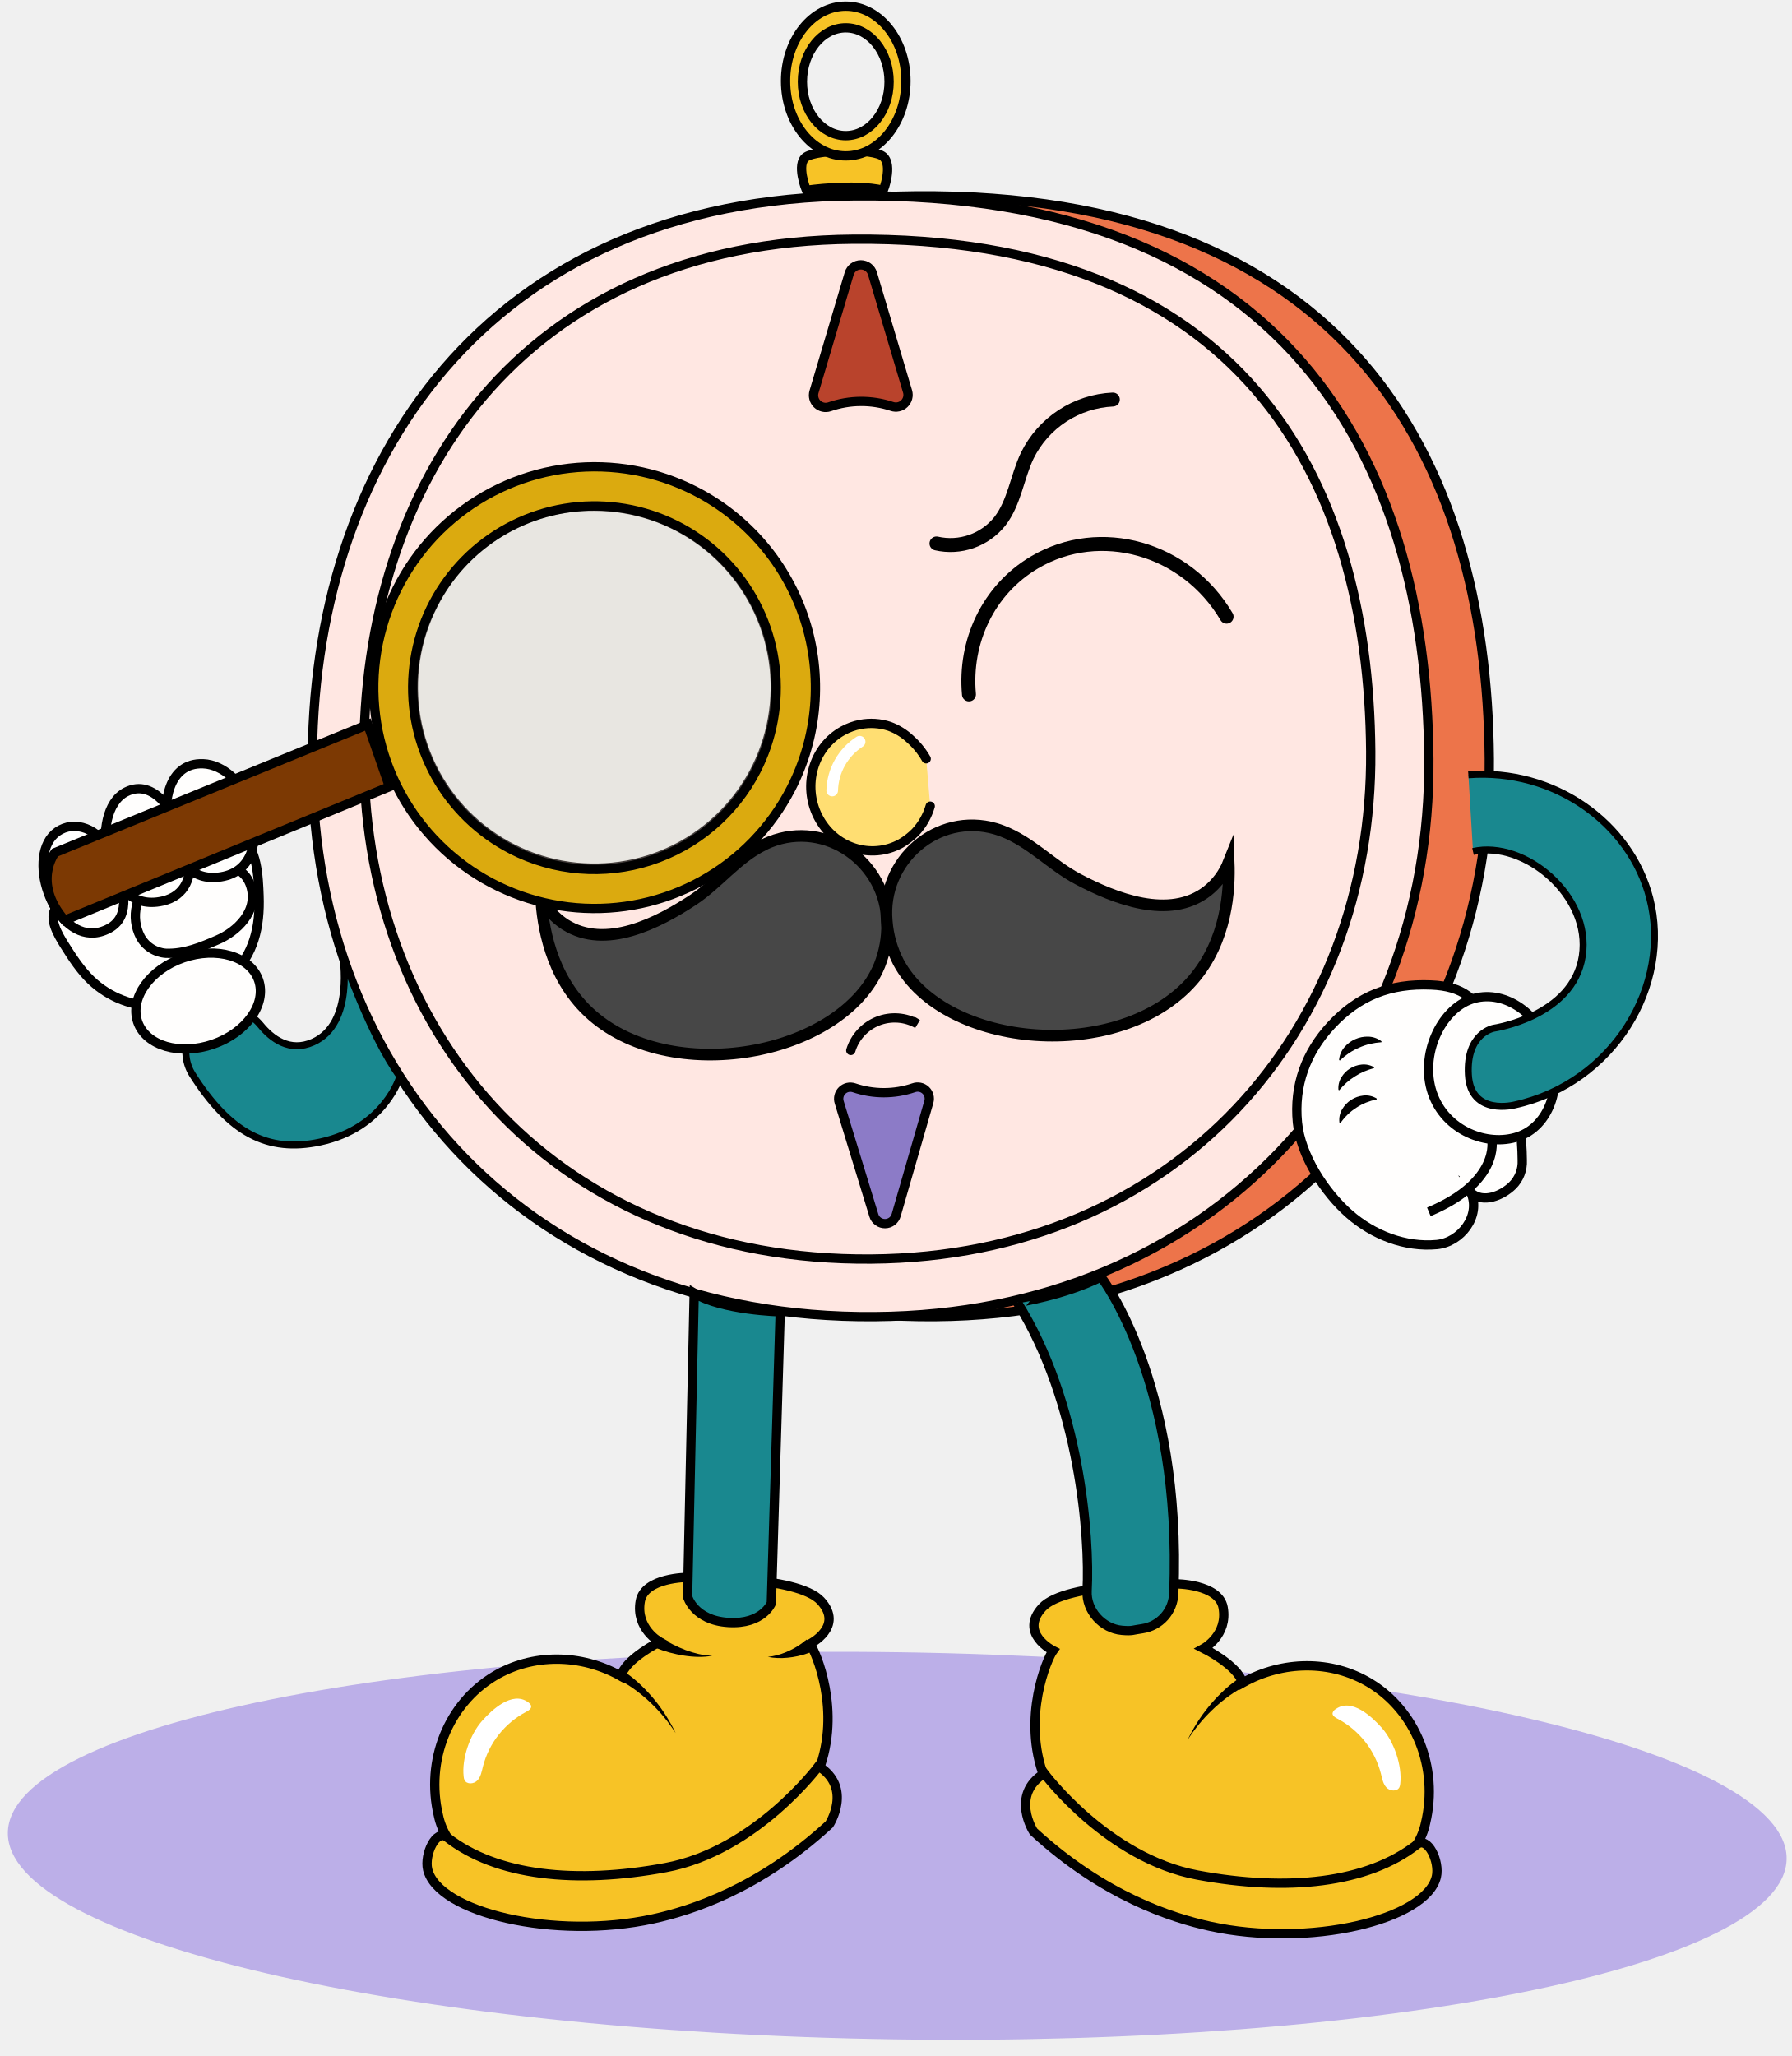
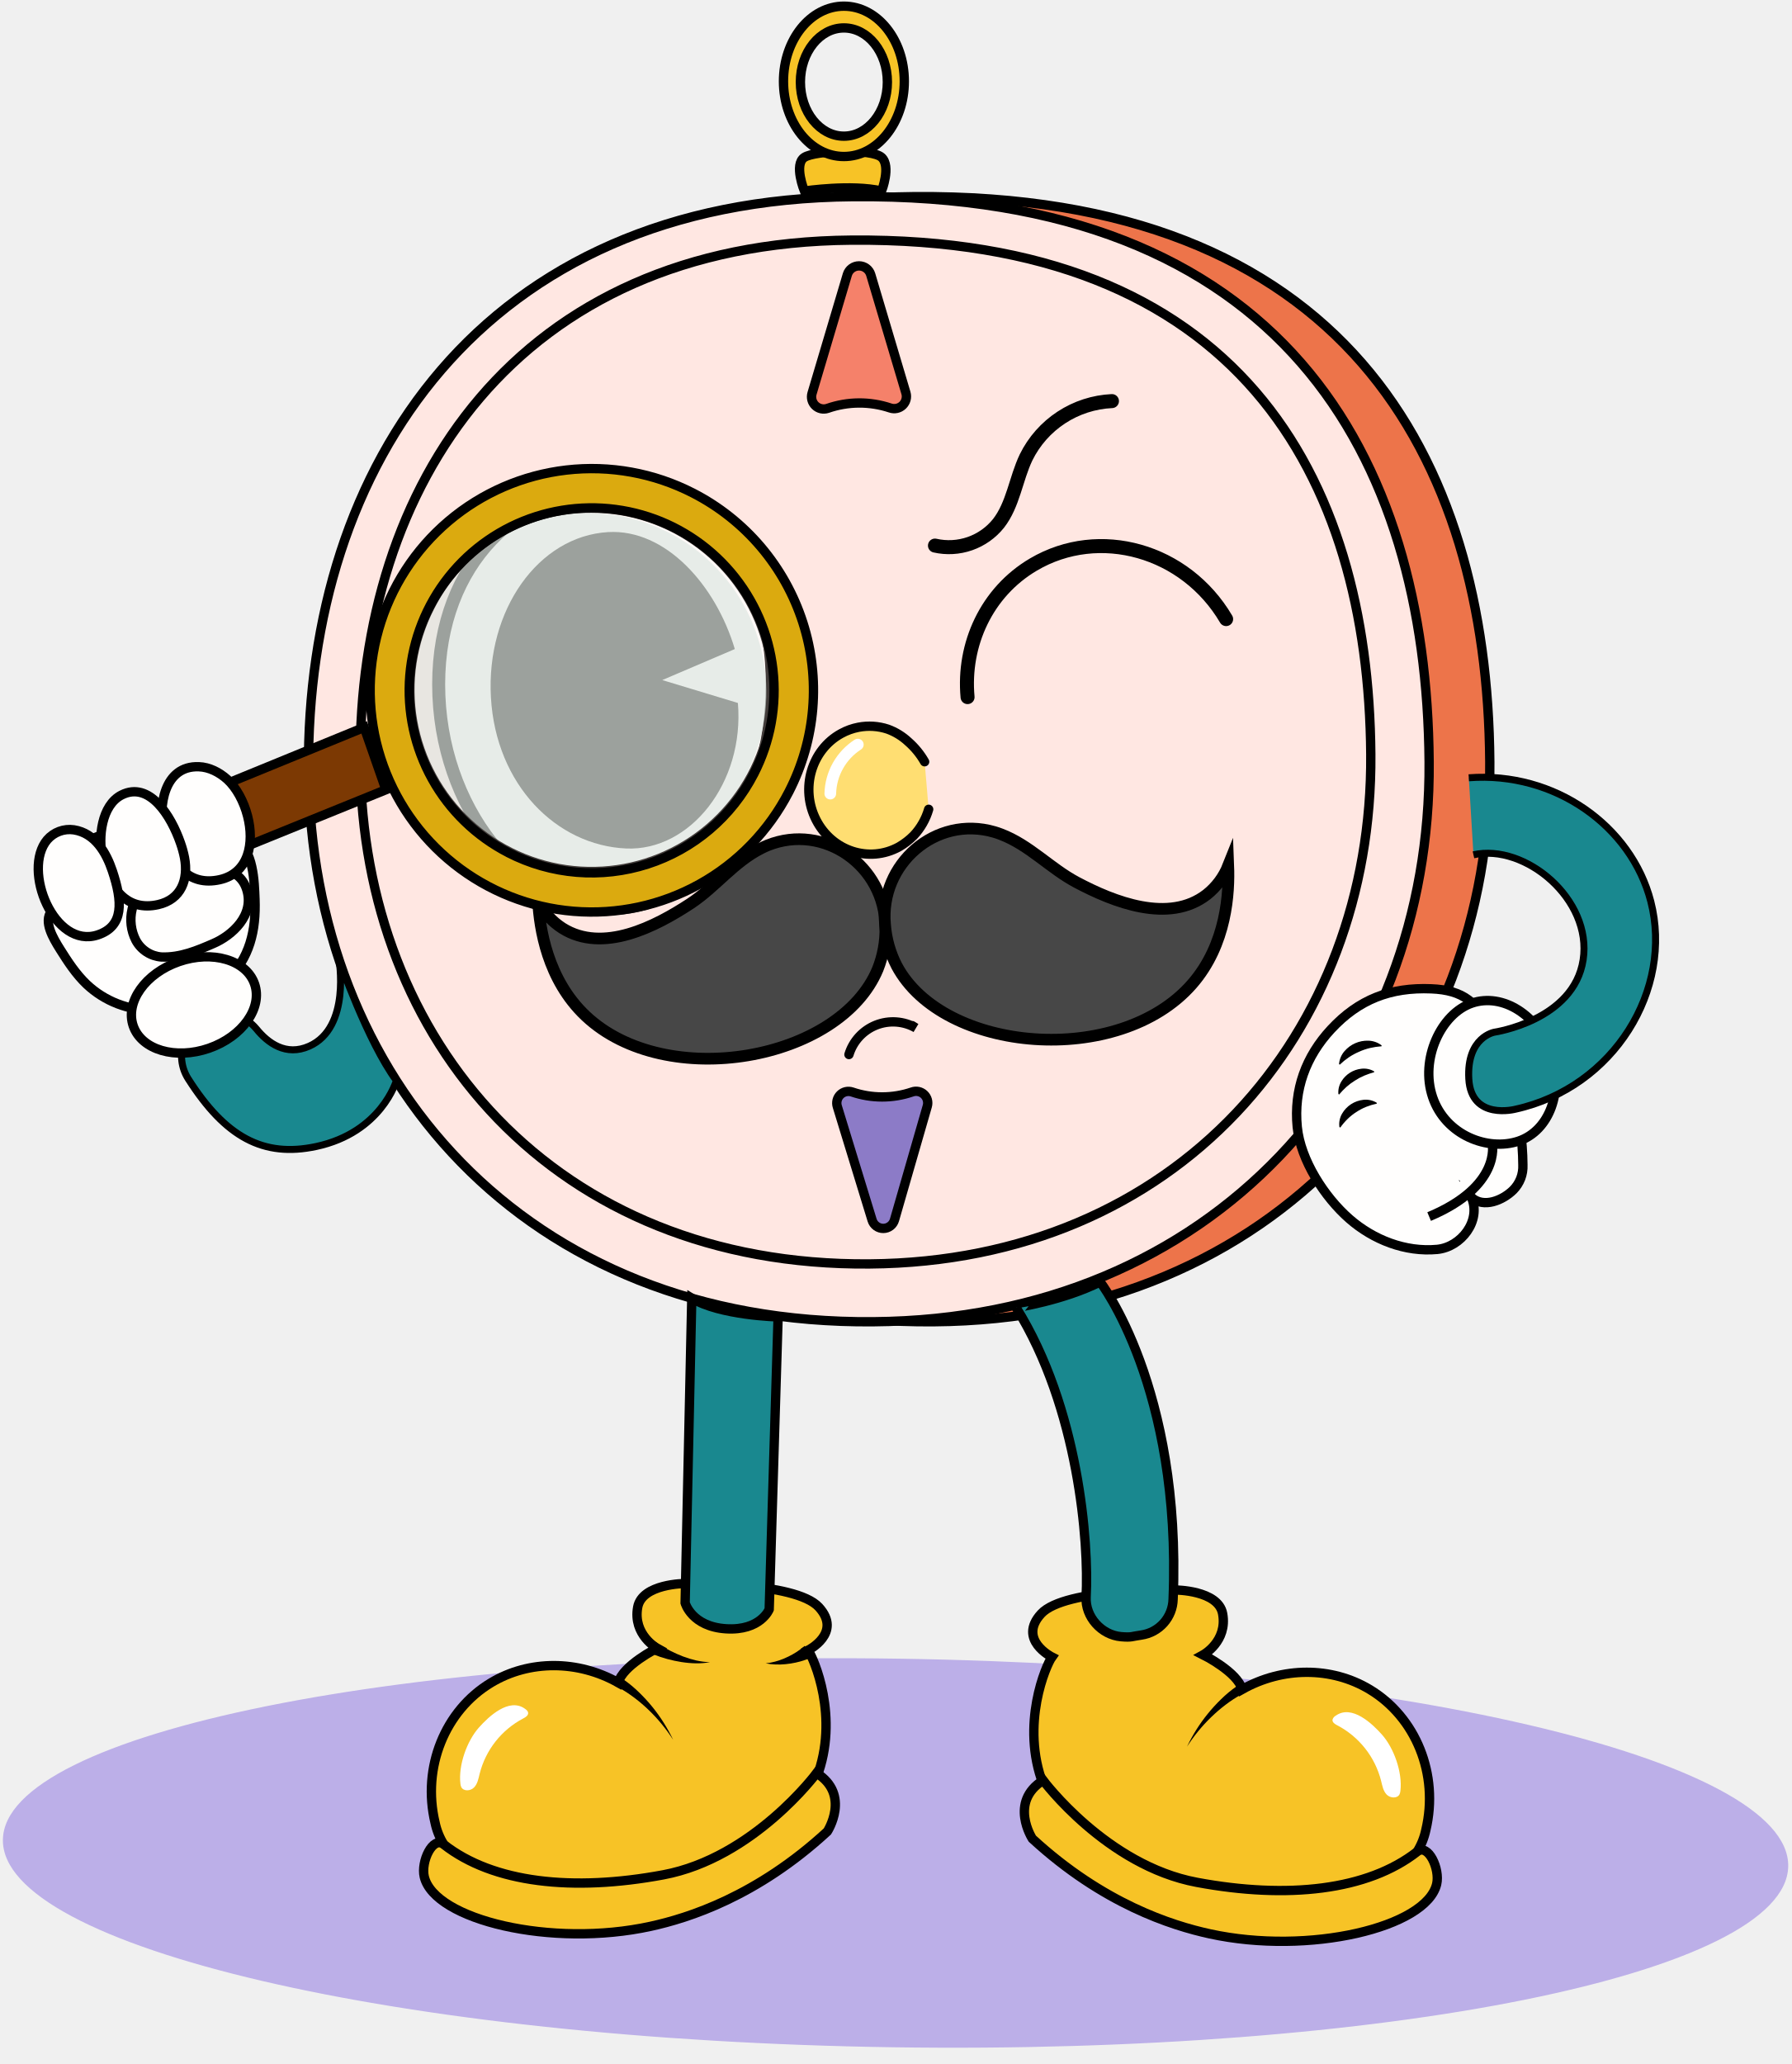
- <svg xmlns="http://www.w3.org/2000/svg" width="291" height="334" viewBox="0 0 291 334" fill="none">
-   <ellipse cx="145.757" cy="299.851" rx="144.499" ry="31.444" transform="rotate(0.851505 145.757 299.851)" fill="#9882E3" fill-opacity="0.59" />
-   <path d="M9.099 147.481C7.86 149.18 9.337 151.711 10.534 153.618C11.796 155.631 13.11 157.644 14.832 159.283C17.752 162.035 21.633 163.537 25.645 163.468C30.034 163.347 34.231 161.637 37.455 158.656C41.254 155.091 42.266 150.544 42.077 145.494C41.975 142.699 41.828 137.454 38.947 136.003C37.813 135.429 36.458 136.034 35.332 136.634C32.073 138.371 28.961 139.992 25.513 141.257L16.898 144.395C14.745 145.177 12.407 145.483 10.338 146.51C9.851 146.727 9.426 147.06 9.099 147.481Z" fill="#FFFEFD" stroke="black" stroke-width="1.511" stroke-miterlimit="10" />
-   <path d="M30.347 141.098C34.539 140.037 39.411 139.878 40.714 143.878C42.092 148.096 38.331 151.401 35.351 152.678C32.741 153.811 29.999 154.974 26.948 154.864C26.083 154.8 25.249 154.519 24.523 154.046C23.797 153.573 23.202 152.925 22.793 152.16C21.995 150.606 21.782 148.817 22.193 147.118C23.076 143.062 26.747 142.008 30.347 141.098Z" fill="#FFFEFD" stroke="black" stroke-width="1.511" stroke-miterlimit="10" />
-   <path d="M40.873 132.034C42.006 136.389 41.111 141.28 36.386 142.348C31.299 143.481 28.455 139.807 27.322 134.719C26.378 130.542 27.322 123.869 32.987 124.073C34.698 124.133 36.31 124.979 37.587 126.12C39.06 127.468 40.261 129.67 40.873 132.034Z" fill="#FFFEFD" stroke="black" stroke-width="1.511" stroke-miterlimit="10" />
-   <path d="M30.007 136.385C30.285 137.167 30.506 137.969 30.668 138.783C31.336 142.307 30.158 145.536 26.4 146.386C21.366 147.519 18.541 143.825 17.392 138.738C16.679 135.58 17.211 130.304 20.486 128.646C25.029 126.346 28.515 132.091 30.007 136.385Z" fill="#FFFEFD" stroke="black" stroke-width="1.511" stroke-miterlimit="10" />
-   <path d="M18.994 140.943C20.652 145.887 20.882 149.864 16.648 151.284C9.59 153.648 4.336 140.781 8.445 135.898C8.972 135.286 9.645 134.818 10.401 134.536C11.157 134.254 11.972 134.168 12.77 134.285C16.199 134.825 18.008 137.99 18.994 140.943Z" fill="#FFFEFD" stroke="black" stroke-width="1.511" stroke-miterlimit="10" />
-   <path d="M60.561 124.756C60.961 174.394 95.549 214.356 151.958 213.887C207.091 213.457 242.317 172.932 241.939 123.295C241.561 73.657 218.145 31.252 148.721 31.822C88.86 32.294 60.16 75.119 60.561 124.756Z" fill="#ED744A" stroke="black" stroke-width="1.511" stroke-miterlimit="10" />
-   <path d="M50.741 124.756C51.142 174.394 85.729 214.356 142.138 213.887C197.271 213.457 232.497 172.932 232.119 123.295C231.742 73.657 208.326 31.252 138.902 31.822C79.04 32.294 50.341 75.119 50.741 124.756Z" fill="#FFE7E2" stroke="black" stroke-width="1.511" stroke-miterlimit="10" />
-   <path d="M59.114 123.419C59.492 168.582 90.673 204.944 141.546 204.532C191.251 204.132 223.025 167.263 222.678 122.086C222.33 76.909 201.222 38.356 138.607 38.858C84.626 39.296 58.767 78.276 59.114 123.419Z" stroke="black" stroke-width="1.511" stroke-miterlimit="10" />
-   <path d="M125.067 136.785C134.218 133.122 144.061 140.143 144.11 150.004C144.161 152.336 143.742 154.654 142.878 156.821C136.749 171.641 108.654 176.698 95.605 164.404C89.347 158.509 88.153 150.144 87.9 145.872C88.804 147.632 90.154 149.124 91.817 150.196C98.392 154.351 106.924 149.924 112.589 146.197C116.63 143.527 119.625 139.452 124.048 137.253C124.369 137.084 124.712 136.929 125.067 136.785Z" fill="#474747" stroke="black" stroke-width="1.888" stroke-miterlimit="10" />
-   <path d="M112.974 79.787C106.663 76.547 99.532 75.252 92.485 76.064C85.437 76.876 78.788 79.76 73.379 84.35C67.97 88.94 64.042 95.03 62.094 101.852C60.145 108.673 60.262 115.919 62.431 122.674C64.599 129.429 68.721 135.389 74.276 139.802C79.831 144.214 86.57 146.881 93.64 147.465C100.71 148.049 107.795 146.523 113.998 143.082C120.202 139.64 125.246 134.437 128.493 128.129C130.651 123.936 131.962 119.359 132.35 114.66C132.738 109.961 132.196 105.231 130.754 100.741C129.313 96.251 127.001 92.09 123.95 88.494C120.899 84.898 117.17 81.94 112.974 79.787ZM83.07 137.975C77.877 135.305 73.591 131.155 70.756 126.05C67.921 120.945 66.663 115.114 67.142 109.294C67.621 103.474 69.815 97.927 73.446 93.353C77.078 88.78 81.984 85.387 87.544 83.602C93.104 81.817 99.068 81.72 104.683 83.325C110.298 84.93 115.311 88.163 119.088 92.617C122.865 97.07 125.237 102.544 125.903 108.345C126.569 114.147 125.5 120.015 122.832 125.209C121.06 128.659 118.626 131.726 115.669 134.235C112.712 136.744 109.289 138.646 105.597 139.832C101.904 141.019 98.015 141.466 94.149 141.148C90.284 140.831 86.519 139.755 83.07 137.982V137.975Z" fill="#DBAA0F" stroke="black" stroke-width="1.511" stroke-linejoin="round" />
+ <svg xmlns="http://www.w3.org/2000/svg" width="290" height="334" viewBox="0 0 290 334" fill="none">
+   <ellipse cx="144.951" cy="299.851" rx="144.499" ry="31.444" transform="rotate(0.851505 144.951 299.851)" fill="#9882E3" fill-opacity="0.59" />
+   <path d="M8.293 147.481C7.054 149.18 8.531 151.711 9.728 153.618C10.989 155.631 12.304 157.644 14.026 159.283C16.946 162.035 20.826 163.537 24.839 163.468C29.228 163.347 33.425 161.637 36.648 158.656C40.448 155.091 41.46 150.544 41.271 145.494C41.169 142.699 41.022 137.454 38.14 136.003C37.007 135.429 35.651 136.034 34.526 136.634C31.267 138.371 28.155 139.992 24.706 141.257L16.092 144.395C13.939 145.177 11.601 145.483 9.532 146.51C9.045 146.727 8.619 147.06 8.293 147.481Z" fill="#FFFEFD" stroke="black" stroke-width="1.511" stroke-miterlimit="10" />
+   <path d="M29.541 141.098C33.733 140.037 38.605 139.878 39.908 143.878C41.286 148.096 37.525 151.401 34.545 152.678C31.935 153.811 29.193 154.974 26.142 154.864C25.277 154.8 24.443 154.519 23.717 154.046C22.991 153.573 22.395 152.925 21.987 152.16C21.189 150.606 20.976 148.817 21.387 147.118C22.27 143.062 25.941 142.008 29.541 141.098Z" fill="#FFFEFD" stroke="black" stroke-width="1.511" stroke-miterlimit="10" />
+   <path d="M59.755 124.756C60.155 174.394 94.742 214.356 151.152 213.887C206.285 213.457 241.51 172.932 241.133 123.295C240.755 73.657 217.339 31.252 147.915 31.822C88.054 32.294 59.354 75.119 59.755 124.756Z" fill="#ED744A" stroke="black" stroke-width="1.511" stroke-miterlimit="10" />
+   <path d="M49.935 124.756C50.336 174.394 84.923 214.356 141.332 213.887C196.465 213.457 231.691 172.932 231.313 123.295C230.935 73.657 207.52 31.252 138.096 31.822C78.234 32.294 49.535 75.119 49.935 124.756Z" fill="#FFE7E2" stroke="black" stroke-width="1.511" stroke-miterlimit="10" />
+   <path d="M58.308 123.419C58.686 168.582 89.867 204.944 140.739 204.532C190.445 204.132 222.219 167.263 221.871 122.086C221.524 76.909 200.416 38.356 137.801 38.858C83.82 39.296 57.961 78.276 58.308 123.419Z" stroke="black" stroke-width="1.511" stroke-miterlimit="10" />
+   <path d="M124.261 136.785C133.412 133.122 143.254 140.143 143.304 150.004C143.355 152.336 142.936 154.654 142.072 156.821C135.943 171.641 107.848 176.698 94.799 164.404C88.541 158.509 87.347 150.144 87.094 145.872C87.998 147.632 89.348 149.124 91.011 150.196C97.586 154.351 106.118 149.924 111.783 146.197C115.824 143.527 118.819 139.452 123.242 137.253C123.563 137.084 123.906 136.929 124.261 136.785Z" fill="#474747" stroke="black" stroke-width="1.888" stroke-miterlimit="10" />
  <g opacity="0.74">
-     <path d="M96.534 140.649C92.141 140.652 87.803 139.658 83.85 137.741C79.897 135.824 76.431 133.034 73.712 129.582C70.994 126.13 69.095 122.106 68.159 117.814C67.222 113.521 67.273 109.072 68.306 104.802C69.34 100.531 71.329 96.552 74.125 93.162C76.921 89.773 80.45 87.063 84.445 85.236C88.441 83.409 92.799 82.513 97.192 82.616C101.584 82.719 105.896 83.817 109.802 85.829C115.585 88.808 120.2 93.645 122.905 99.561C125.61 105.478 126.249 112.132 124.719 118.455C123.188 124.778 119.578 130.404 114.466 134.428C109.355 138.453 103.04 140.644 96.534 140.649Z" fill="#C9E2DE" fill-opacity="0.6" />
-     <path d="M96.564 82.986C102.81 82.989 108.883 85.034 113.859 88.808C118.835 92.583 122.441 97.88 124.128 103.893C125.815 109.906 125.491 116.306 123.205 122.118C120.919 127.93 116.796 132.836 111.464 136.088C106.132 139.34 99.884 140.761 93.67 140.134C87.456 139.507 81.618 136.866 77.043 132.614C72.469 128.362 69.409 122.732 68.331 116.58C67.252 110.428 68.213 104.093 71.068 98.538C73.445 93.826 77.092 89.873 81.598 87.125C86.103 84.377 91.287 82.943 96.564 82.986ZM96.564 82.23C89.368 82.221 82.419 84.852 77.032 89.623C71.645 94.395 68.195 100.977 67.336 108.121C66.477 115.266 68.268 122.478 72.369 128.391C76.471 134.303 82.599 138.507 89.592 140.204C96.585 141.902 103.958 140.976 110.314 137.602C116.67 134.227 121.568 128.639 124.08 121.896C126.592 115.152 126.544 107.722 123.944 101.011C121.345 94.301 116.375 88.777 109.976 85.486C105.827 83.351 101.23 82.235 96.564 82.23Z" fill="black" />
+     <path d="M98.9 147C113.315 147 125 130.772 125 110.753C125 90.735 113.315 79 98.9 79C84.486 79 71 90.735 71 110.753C71 130.772 84.486 147 98.9 147Z" fill="white" stroke="black" stroke-width="2.102" stroke-miterlimit="10" />
+     <path d="M107.191 110.049L119.433 113.756C120.524 126.724 111.665 137.749 101.358 137.305C90.061 136.81 80.266 127.006 79.459 112.864C78.653 98.721 87.15 86.748 98.439 86.104C107.696 85.576 115.818 94.608 118.935 105.032L107.191 110.049Z" fill="black" />
+     <path d="M95.042 141.041C90.648 141.044 86.311 140.05 82.358 138.133C78.405 136.216 74.939 133.426 72.22 129.974C69.502 126.523 67.603 122.499 66.667 118.206C65.73 113.913 65.781 109.464 66.814 105.194C67.848 100.924 69.838 96.944 72.633 93.554C75.429 90.165 78.958 87.455 82.953 85.628C86.949 83.801 91.307 82.905 95.7 83.008C100.092 83.111 104.404 84.21 108.31 86.222C114.093 89.201 118.708 94.037 121.413 99.953C124.118 105.87 124.757 112.524 123.227 118.847C121.696 125.17 118.086 130.796 112.974 134.821C107.863 138.845 101.548 141.036 95.042 141.041Z" fill="#C9E2DE" fill-opacity="0.6" />
+     <path d="M95.758 82.986C102.004 82.989 108.077 85.034 113.052 88.808C118.028 92.583 121.635 97.88 123.322 103.893C125.009 109.906 124.685 116.306 122.399 122.118C120.113 127.93 115.99 132.836 110.658 136.088C105.326 139.34 99.078 140.761 92.864 140.134C86.65 139.507 80.811 136.866 76.237 132.614C71.662 128.362 68.603 122.732 67.524 116.58C66.446 110.428 67.407 104.093 70.261 98.538C72.639 93.826 76.286 89.873 80.791 87.125C85.297 84.377 90.481 82.943 95.758 82.986ZM95.758 82.23C88.562 82.221 81.612 84.852 76.226 89.623C70.839 94.395 67.389 100.977 66.53 108.121C65.671 115.266 67.462 122.478 71.563 128.391C75.665 134.303 81.793 138.507 88.786 140.204C95.779 141.902 103.152 140.976 109.508 137.602C115.864 134.227 120.762 128.639 123.274 121.896C125.786 115.152 125.738 107.722 123.138 101.011C120.539 94.301 115.569 88.777 109.169 85.486C105.021 83.351 100.424 82.235 95.758 82.23Z" fill="black" />
  </g>
-   <path d="M134.751 66.085C138.031 64.942 141.597 64.92 144.892 66.02C145.235 66.139 145.604 66.16 145.958 66.083C146.313 66.006 146.64 65.833 146.902 65.583C147.165 65.332 147.354 65.015 147.448 64.664C147.543 64.314 147.539 63.944 147.437 63.596L141.734 44.421C141.61 44.017 141.36 43.663 141.02 43.412C140.68 43.161 140.269 43.025 139.846 43.025C139.423 43.025 139.012 43.161 138.672 43.412C138.332 43.663 138.082 44.017 137.958 44.421L132.24 63.652C132.137 63.998 132.131 64.365 132.222 64.714C132.314 65.062 132.499 65.379 132.758 65.63C133.017 65.881 133.34 66.056 133.691 66.136C134.042 66.216 134.409 66.198 134.751 66.085Z" fill="#B9432C" stroke="black" stroke-width="1.511" stroke-miterlimit="10" />
-   <path d="M138.724 176.705C141.873 177.779 145.289 177.779 148.438 176.705C148.765 176.587 149.119 176.562 149.46 176.632C149.801 176.703 150.116 176.866 150.37 177.104C150.624 177.342 150.807 177.645 150.899 177.981C150.992 178.316 150.989 178.671 150.893 179.005L145.583 197.417C145.471 197.809 145.235 198.154 144.91 198.4C144.586 198.647 144.191 198.782 143.783 198.785C143.376 198.789 142.978 198.66 142.649 198.419C142.321 198.178 142.079 197.837 141.961 197.447L136.333 179.073C136.227 178.742 136.215 178.387 136.298 178.049C136.381 177.711 136.556 177.402 136.803 177.157C137.051 176.912 137.361 176.74 137.7 176.66C138.039 176.581 138.393 176.596 138.724 176.705Z" fill="#8C7BC7" stroke="black" stroke-width="1.511" stroke-miterlimit="10" />
-   <path d="M151.116 130.961C150.656 132.546 149.827 133.999 148.699 135.203C147.987 135.918 147.185 136.537 146.312 137.042C141.489 139.686 135.484 137.741 132.897 132.676C130.31 127.611 132.123 121.346 136.949 118.702C137.825 118.218 138.772 117.875 139.755 117.686C141.335 117.381 142.967 117.486 144.495 117.992C145.729 118.441 146.86 119.135 147.819 120.032C148.874 120.956 149.768 122.05 150.462 123.268" fill="#FFDE72" />
-   <path d="M151.116 130.961C150.656 132.546 149.827 133.999 148.699 135.203C147.987 135.918 147.185 136.537 146.312 137.042C141.489 139.686 135.484 137.741 132.897 132.676C130.31 127.611 132.123 121.346 136.949 118.702C137.825 118.218 138.772 117.875 139.755 117.686C141.335 117.381 142.967 117.486 144.495 117.992C145.729 118.441 146.86 119.135 147.819 120.032C148.874 120.956 149.768 122.05 150.462 123.268" stroke="black" stroke-width="1.511" stroke-miterlimit="10" stroke-linecap="round" />
-   <path d="M139.65 120.492C138.317 121.351 137.214 122.523 136.437 123.905C135.66 125.287 135.233 126.838 135.193 128.423" stroke="white" stroke-width="1.888" stroke-miterlimit="10" stroke-linecap="round" />
-   <path d="M161.732 134.632C152.267 131.868 143.154 139.807 144.057 149.622C144.232 151.95 144.874 154.218 145.945 156.292C153.48 170.451 181.93 172.766 193.732 159.268C199.398 152.799 199.775 144.354 199.609 140.078C198.879 141.917 197.678 143.53 196.127 144.758C189.982 149.524 181.05 145.955 175.071 142.786C170.792 140.52 167.42 136.744 162.805 134.995C162.457 134.859 162.098 134.738 161.732 134.632Z" fill="#474747" stroke="black" stroke-width="1.888" stroke-miterlimit="10" />
-   <path d="M10.5 149.505L63.273 127.793L59.753 117.705L8.933 138.507C8.933 138.507 5.164 143.364 10.5 149.505Z" fill="#7C3903" stroke="black" stroke-width="1.511" stroke-miterlimit="10" />
-   <path d="M131.001 30.912C131.001 30.912 138.615 29.779 143.498 30.912C143.498 30.912 145.062 26.897 143.498 25.462C141.934 24.027 132.757 24.329 131.001 25.462C129.245 26.595 131.001 30.912 131.001 30.912Z" fill="#F7C326" stroke="black" stroke-width="1.511" stroke-miterlimit="10" />
-   <path d="M137.395 1C131.994 1 127.617 6.45 127.617 13.161C127.617 19.872 131.994 25.326 137.395 25.326C142.795 25.326 147.173 19.88 147.173 13.161C147.173 6.442 142.795 1 137.395 1ZM137.395 22.036C133.508 22.036 130.355 18.112 130.355 13.278C130.355 8.444 133.508 4.52 137.395 4.52C141.281 4.52 144.435 8.444 144.435 13.278C144.435 18.112 141.281 22.036 137.395 22.036Z" fill="#F7C326" stroke="black" stroke-width="1.511" stroke-miterlimit="10" />
-   <path d="M199.262 100.181C192.694 89.028 178.731 85.074 168.081 91.347C160.489 95.819 156.626 104.279 157.411 112.807" stroke="black" stroke-width="2.266" stroke-miterlimit="10" stroke-linecap="round" />
-   <path d="M152.135 88.288C154.015 88.715 155.977 88.605 157.796 87.969C159.615 87.333 161.219 86.198 162.423 84.693C164.803 81.633 165.214 77.517 166.88 74.016C168.17 71.393 170.141 69.164 172.586 67.562C175.031 65.959 177.862 65.042 180.782 64.906" stroke="black" stroke-width="2.266" stroke-miterlimit="10" stroke-linecap="round" />
-   <path d="M138.214 170.647C138.54 169.575 139.102 168.59 139.861 167.766C140.619 166.941 141.554 166.299 142.595 165.885C143.637 165.472 144.758 165.299 145.875 165.378C146.993 165.458 148.078 165.789 149.05 166.346L148.446 165.968" stroke="black" stroke-width="1.511" stroke-miterlimit="10" stroke-linecap="round" />
-   <path d="M238.494 161.806C236.927 160.639 234.978 160.114 232.486 160.012C225.85 159.729 220.713 161.746 216.246 166.557C212.159 170.957 210.18 176.335 210.773 182.37C211.302 187.737 215.199 193.727 219.207 197.232C223.093 200.631 228.271 202.659 233.426 202.179C237.301 201.802 240.602 197.542 238.966 193.769C240.949 195.536 244.023 194.241 245.719 192.579C246.249 192.048 246.663 191.414 246.934 190.715C247.205 190.016 247.328 189.268 247.294 188.519C247.249 180.542 244.888 172.657 241.399 165.515C240.746 164.061 239.749 162.788 238.494 161.806Z" fill="#FFFEFD" stroke="black" stroke-width="1.511" stroke-miterlimit="10" />
-   <path d="M242.339 185.158C242.339 185.158 243.827 191.956 232.119 196.866Z" fill="#FFFEFD" />
-   <path d="M242.339 185.158C242.339 185.158 243.827 191.956 232.119 196.866" stroke="black" stroke-width="1.511" stroke-miterlimit="10" />
-   <path d="M217.537 172.181C217.602 171.411 217.912 170.682 218.421 170.1C218.897 169.546 219.492 169.105 220.162 168.812C220.831 168.518 221.558 168.379 222.288 168.404C223.062 168.424 223.809 168.688 224.422 169.159V169.31C223.792 169.352 223.167 169.446 222.553 169.59C221.94 169.735 221.343 169.94 220.77 170.202C220.191 170.448 219.637 170.749 219.116 171.101C218.595 171.458 218.103 171.857 217.647 172.294L217.537 172.181Z" fill="black" />
-   <path d="M217.431 177.03C217.371 176.318 217.541 175.605 217.919 174.998C218.263 174.43 218.735 173.949 219.297 173.593C219.859 173.237 220.494 173.015 221.155 172.944C221.865 172.859 222.582 173.004 223.202 173.359L223.236 173.506C222.683 173.655 222.14 173.84 221.612 174.062C221.085 174.285 220.58 174.555 220.102 174.87C219.615 175.169 219.157 175.51 218.731 175.89C218.308 176.273 217.912 176.684 217.545 177.121L217.431 177.03Z" fill="black" />
-   <path d="M217.594 182.359C217.496 181.611 217.651 180.852 218.036 180.203C218.394 179.586 218.893 179.064 219.491 178.676C220.09 178.289 220.771 178.049 221.48 177.974C222.229 177.888 222.985 178.053 223.629 178.443L223.652 178.594C223.061 178.718 222.483 178.892 221.922 179.115C221.363 179.342 220.828 179.624 220.324 179.957C219.813 180.284 219.336 180.663 218.904 181.09C218.473 181.515 218.081 181.977 217.734 182.472L217.594 182.359Z" fill="black" />
-   <path d="M34.973 164.34C36.268 163.924 37.657 163.906 38.962 164.288C40.266 164.67 41.427 165.434 42.293 166.482C44.151 168.77 47.078 170.972 50.851 169.295C57.649 166.274 55.662 155.223 55.662 155.223C55.662 155.223 60.293 168.54 64.961 174.862C64.961 174.862 62.559 183.262 51.984 185.528C43.433 187.36 37.277 184.017 31.268 174.575C30.703 173.688 30.348 172.684 30.233 171.638C30.117 170.593 30.243 169.535 30.601 168.546C30.959 167.556 31.539 166.663 32.297 165.934C33.056 165.205 33.971 164.659 34.973 164.34Z" fill="#19888F" stroke="black" stroke-width="1.133" stroke-miterlimit="10" />
-   <path d="M251.845 170.428C253.934 176.592 251.596 182.96 246.614 184.648C241.633 186.336 234.778 183.715 232.686 177.551C230.593 171.388 234.061 164.015 239.042 162.327C244.024 160.639 249.753 164.257 251.845 170.428Z" fill="#FFFEFD" stroke="black" stroke-width="1.511" stroke-miterlimit="10" />
-   <path d="M34.62 169.631C40.041 167.752 43.35 163.091 42.008 159.22C40.667 155.35 35.185 153.735 29.763 155.613C24.341 157.492 21.033 162.152 22.374 166.023C23.715 169.894 29.198 171.509 34.62 169.631Z" fill="#FFFEFD" stroke="black" stroke-width="1.511" stroke-miterlimit="10" />
-   <path d="M238.54 125.863C252.453 124.802 264.852 133.669 267.998 145.88C271.647 160.046 262.125 175.954 246.093 179.493C246.093 179.493 238.917 181.381 238.54 174.583C238.162 167.785 242.694 167.029 242.694 167.029C242.694 167.029 255.535 165.141 257.046 155.321C258.556 145.502 247.604 136.438 239.295 138.326" fill="#19888F" />
-   <path d="M238.54 125.863C252.453 124.802 264.852 133.669 267.998 145.88C271.647 160.046 262.125 175.954 246.093 179.493C246.093 179.493 238.917 181.381 238.54 174.583C238.162 167.785 242.694 167.029 242.694 167.029C242.694 167.029 255.535 165.141 257.046 155.321C258.556 145.502 247.604 136.438 239.295 138.326" stroke="black" stroke-width="1.133" stroke-miterlimit="10" />
-   <path d="M191.002 257.293C191.002 257.293 198 257.293 198.699 261.142C199.515 265.617 195.549 267.789 195.549 267.789C195.549 267.789 201.15 270.588 201.849 273.386C208.386 269.708 216.298 269.666 222.492 273.386C229.963 277.873 233.736 287.115 231.587 296.13C231.327 297.369 230.854 298.553 230.189 299.631C224.146 309.303 203.374 309.99 188.551 303.479C180.54 299.959 172.416 295.956 169.667 288.784C165.92 279.047 170.135 269.421 171.064 268.14C171.064 268.14 165.467 265.342 169.316 261.142C173.164 256.942 191.002 257.293 191.002 257.293Z" fill="#F7C326" stroke="black" stroke-width="1.511" stroke-miterlimit="10" />
-   <path d="M230.189 299.638C231.964 298.248 233.913 302.437 233.339 304.884C231.685 311.898 212.669 316.449 196.599 312.932C190.443 311.584 179.358 308.079 167.896 297.538C167.896 297.538 164.047 291.59 169.644 288.097C169.644 288.097 179.879 301.87 194.529 304.605C209.179 307.339 222.141 305.934 230.189 299.638Z" fill="#F7C326" stroke="black" stroke-width="1.511" stroke-miterlimit="10" />
-   <path d="M201.698 274.225C201.262 274.455 200.839 274.707 200.429 274.98C200.006 275.259 199.586 275.55 199.182 275.86C198.366 276.479 197.588 277.148 196.852 277.862C196.11 278.575 195.412 279.332 194.76 280.128C194.103 280.934 193.491 281.776 192.928 282.65C193.38 281.709 193.884 280.793 194.439 279.909C195 279.015 195.616 278.156 196.282 277.337C196.95 276.51 197.668 275.724 198.431 274.984C199.206 274.22 200.043 273.523 200.935 272.899L201.558 272.472L202.358 273.87L201.698 274.225Z" fill="black" />
-   <path d="M227.474 289.773C227.46 289.97 227.413 290.163 227.334 290.344C226.975 291.076 225.823 290.993 225.253 290.408C224.683 289.823 224.539 288.961 224.343 288.172C223.859 286.264 222.979 284.479 221.76 282.933C220.54 281.388 219.009 280.116 217.265 279.202C216.888 279.01 216.438 278.726 216.476 278.303C216.513 278.158 216.581 278.022 216.675 277.905C216.769 277.788 216.886 277.692 217.02 277.624C219.603 275.796 222.9 278.911 224.486 280.702C226.416 282.87 227.818 286.782 227.474 289.773Z" fill="white" />
-   <path d="M178.867 207.44C178.867 207.44 192.086 224.436 190.681 258.804C190.644 260.219 190.108 261.575 189.168 262.633C188.228 263.691 186.945 264.383 185.544 264.586C183.951 264.802 184.034 265.002 182.266 264.851C179.075 264.579 176.427 261.629 176.601 258.43C177.081 249.642 175.385 227.778 165.271 211.599C165.271 211.595 172.824 210.462 178.867 207.44Z" fill="#19888F" stroke="black" stroke-width="1.511" stroke-miterlimit="10" />
-   <path d="M111.698 256.247C111.698 256.247 104.719 256.247 104.02 260.084C103.208 264.549 107.158 266.716 107.158 266.716C107.158 266.716 101.576 269.507 100.878 272.298C94.359 268.627 86.469 268.59 80.29 272.298C72.839 276.774 69.077 285.989 71.226 294.959C71.485 296.195 71.958 297.376 72.624 298.449C78.644 308.098 99.359 308.782 114.145 302.29C122.137 298.781 130.238 294.789 132.987 287.632C136.723 277.926 132.519 268.322 131.594 267.045C131.594 267.045 137.176 264.254 133.339 260.066C129.501 255.877 111.705 256.228 111.705 256.228" fill="#F7C326" />
-   <path d="M111.698 256.247C111.698 256.247 104.719 256.247 104.02 260.084C103.208 264.549 107.158 266.716 107.158 266.716C107.158 266.716 101.576 269.507 100.878 272.298C94.359 268.627 86.469 268.59 80.29 272.298C72.839 276.774 69.077 285.989 71.226 294.959C71.485 296.195 71.958 297.376 72.624 298.449C78.644 308.098 99.359 308.782 114.145 302.29C122.137 298.781 130.238 294.789 132.987 287.632C136.723 277.926 132.519 268.322 131.594 267.045C131.594 267.045 137.176 264.254 133.339 260.066C129.501 255.877 111.705 256.228 111.705 256.228" stroke="black" stroke-width="1.511" stroke-miterlimit="10" />
-   <path d="M72.616 298.46C70.845 297.074 68.9 301.255 69.474 303.694C71.121 310.689 90.087 315.229 106.108 311.72C112.249 310.379 123.308 306.882 134.721 296.368C134.721 296.368 138.562 290.434 132.976 286.926C132.976 286.926 122.779 300.662 108.159 303.389C93.539 306.115 80.642 304.748 72.616 298.46Z" fill="#F7C326" stroke="black" stroke-width="1.511" stroke-miterlimit="10" />
-   <path d="M101.776 271.815C102.665 272.438 103.5 273.134 104.273 273.896C105.035 274.634 105.751 275.417 106.418 276.241C107.08 277.06 107.693 277.918 108.253 278.81C108.807 279.692 109.312 280.605 109.764 281.544C109.203 280.672 108.593 279.832 107.936 279.029C107.285 278.233 106.588 277.476 105.848 276.763C105.115 276.05 104.34 275.384 103.525 274.768C103.121 274.459 102.705 274.168 102.282 273.888C101.859 273.609 101.418 273.345 101.017 273.133L100.341 272.789L101.142 271.392L101.776 271.815Z" fill="black" />
-   <path d="M107.434 266.059C108.041 266.458 108.671 266.82 109.322 267.143C109.982 267.479 110.659 267.781 111.35 268.046C112.047 268.309 112.759 268.526 113.484 268.695C114.219 268.86 114.968 268.956 115.72 268.982C114.963 269.113 114.196 269.174 113.428 269.164C112.651 269.147 111.876 269.078 111.109 268.956C110.338 268.835 109.574 268.672 108.82 268.469C108.051 268.261 107.294 268.009 106.554 267.713L105.67 267.358L106.66 265.519L107.434 266.059Z" fill="black" />
-   <path d="M131.212 268.582C130.678 268.776 130.13 268.931 129.573 269.047C129.036 269.163 128.492 269.247 127.945 269.3C127.406 269.354 126.863 269.37 126.321 269.349C125.79 269.329 125.26 269.268 124.739 269.164C125.257 269.112 125.77 269.017 126.272 268.88C126.766 268.748 127.251 268.581 127.722 268.382C128.188 268.186 128.642 267.964 129.082 267.717C129.506 267.483 129.914 267.219 130.302 266.928L131.057 266.339L132.107 268.254L131.212 268.582Z" fill="black" />
-   <path d="M75.324 288.618C75.337 288.813 75.382 289.005 75.46 289.184C75.838 289.917 76.971 289.834 77.537 289.248C78.104 288.663 78.251 287.806 78.444 287.016C78.927 285.114 79.805 283.335 81.021 281.795C82.237 280.255 83.764 278.988 85.502 278.077C85.88 277.88 86.329 277.601 86.288 277.178C86.261 276.88 85.997 276.672 85.752 276.498C83.172 274.678 79.886 277.786 78.304 279.572C76.378 281.744 74.98 285.649 75.324 288.618Z" fill="white" />
-   <path d="M112.774 210.084L111.698 259.386C111.698 259.386 112.744 263.227 118.326 263.574C123.908 263.922 125.305 260.436 125.305 260.436L126.748 213.106C126.748 213.106 117.306 212.875 112.774 210.084Z" fill="#19888F" stroke="black" stroke-width="1.511" stroke-miterlimit="10" />
+   <path d="M112.168 79.787C105.857 76.547 98.726 75.252 91.679 76.064C84.631 76.876 77.982 79.76 72.573 84.35C67.164 88.94 63.236 95.03 61.288 101.852C59.339 108.673 59.456 115.919 61.624 122.674C63.793 129.429 67.915 135.389 73.47 139.802C79.025 144.214 85.764 146.881 92.834 147.465C99.904 148.049 106.989 146.523 113.192 143.082C119.396 139.64 124.44 134.437 127.687 128.129C129.845 123.936 131.156 119.359 131.544 114.66C131.932 109.961 131.39 105.231 129.948 100.741C128.507 96.251 126.195 92.09 123.144 88.494C120.093 84.898 116.364 81.94 112.168 79.787ZM82.264 137.975C77.07 135.305 72.785 131.155 69.95 126.05C67.115 120.945 65.857 115.114 66.336 109.294C66.815 103.474 69.009 97.927 72.64 93.353C76.272 88.78 81.177 85.387 86.737 83.602C92.298 81.817 98.262 81.72 103.877 83.325C109.492 84.93 114.504 88.163 118.282 92.617C122.059 97.07 124.43 102.544 125.097 108.345C125.763 114.147 124.694 120.015 122.026 125.209C120.254 128.659 117.82 131.726 114.863 134.235C111.906 136.744 108.483 138.646 104.791 139.832C101.098 141.019 97.209 141.466 93.343 141.148C89.478 140.831 85.713 139.755 82.264 137.982V137.975Z" fill="#DBAA0F" stroke="black" stroke-width="1.511" stroke-linejoin="round" />
+   <path d="M133.945 66.085C137.225 64.942 140.791 64.92 144.086 66.02C144.429 66.139 144.798 66.16 145.152 66.083C145.507 66.006 145.833 65.833 146.096 65.583C146.359 65.332 146.548 65.015 146.642 64.664C146.737 64.314 146.733 63.944 146.631 63.596L140.928 44.421C140.804 44.017 140.554 43.663 140.214 43.412C139.874 43.161 139.463 43.025 139.04 43.025C138.617 43.025 138.206 43.161 137.866 43.412C137.526 43.663 137.275 44.017 137.152 44.421L131.434 63.652C131.331 63.998 131.325 64.365 131.416 64.714C131.508 65.062 131.693 65.379 131.952 65.63C132.211 65.881 132.534 66.056 132.885 66.136C133.236 66.216 133.603 66.198 133.945 66.085Z" fill="#F5816A" stroke="black" stroke-width="1.511" stroke-miterlimit="10" />
+   <path d="M137.918 176.705C141.067 177.779 144.483 177.779 147.632 176.705C147.959 176.587 148.313 176.562 148.654 176.632C148.995 176.703 149.31 176.866 149.563 177.104C149.817 177.342 150.001 177.645 150.093 177.981C150.185 178.316 150.183 178.671 150.087 179.005L144.777 197.417C144.664 197.809 144.429 198.154 144.104 198.4C143.78 198.647 143.384 198.782 142.977 198.785C142.57 198.789 142.172 198.66 141.843 198.419C141.515 198.178 141.273 197.837 141.155 197.447L135.527 179.073C135.421 178.742 135.409 178.387 135.492 178.049C135.575 177.711 135.75 177.402 135.997 177.157C136.245 176.912 136.555 176.74 136.894 176.66C137.233 176.581 137.587 176.596 137.918 176.705Z" fill="#8C7BC7" stroke="black" stroke-width="1.511" stroke-miterlimit="10" />
+   <path d="M150.31 130.961C149.849 132.546 149.021 133.999 147.893 135.203C147.181 135.918 146.379 136.537 145.506 137.042C140.683 139.686 134.678 137.741 132.091 132.676C129.504 127.611 131.316 121.346 136.143 118.702C137.019 118.218 137.966 117.875 138.949 117.686C140.529 117.381 142.161 117.486 143.689 117.992C144.923 118.441 146.053 119.135 147.013 120.032C148.068 120.956 148.961 122.05 149.656 123.268" fill="#FFDE72" />
+   <path d="M150.31 130.961C149.849 132.546 149.021 133.999 147.893 135.203C147.181 135.918 146.379 136.537 145.506 137.042C140.683 139.686 134.678 137.741 132.091 132.676C129.504 127.611 131.316 121.346 136.143 118.702C137.019 118.218 137.966 117.875 138.949 117.686C140.529 117.381 142.161 117.486 143.689 117.992C144.923 118.441 146.053 119.135 147.013 120.032C148.068 120.956 148.961 122.05 149.656 123.268" stroke="black" stroke-width="1.511" stroke-miterlimit="10" stroke-linecap="round" />
+   <path d="M138.843 120.492C137.511 121.351 136.408 122.523 135.631 123.905C134.854 125.287 134.427 126.838 134.387 128.423" stroke="white" stroke-width="1.888" stroke-miterlimit="10" stroke-linecap="round" />
+   <path d="M160.926 134.632C151.461 131.868 142.348 139.807 143.251 149.622C143.426 151.95 144.068 154.218 145.139 156.292C152.674 170.451 181.124 172.766 192.926 159.268C198.591 152.799 198.969 144.354 198.803 140.078C198.073 141.917 196.872 143.53 195.321 144.758C189.176 149.524 180.244 145.955 174.265 142.786C169.986 140.52 166.614 136.744 161.998 134.995C161.651 134.859 161.292 134.738 160.926 134.632Z" fill="#474747" stroke="black" stroke-width="1.888" stroke-miterlimit="10" />
+   <path d="M10.194 149L62.466 127.793L58.947 117.705L8.127 138.507C8.127 138.507 4.857 142.859 10.194 149Z" fill="#7C3903" stroke="black" stroke-width="1.511" stroke-miterlimit="10" />
+   <path d="M40.066 132.034C41.2 136.389 40.304 141.28 35.58 142.348C30.492 143.481 27.648 139.807 26.515 134.719C25.571 130.542 26.515 123.869 32.181 124.073C33.892 124.133 35.504 124.979 36.781 126.12C38.254 127.468 39.455 129.67 40.066 132.034Z" fill="#FFFEFD" stroke="black" stroke-width="1.511" stroke-miterlimit="10" />
+   <path d="M29.201 136.385C29.479 137.167 29.7 137.969 29.862 138.783C30.53 142.307 29.352 145.536 25.594 146.386C20.56 147.519 17.735 143.825 16.586 138.738C15.873 135.58 16.405 130.304 19.68 128.646C24.223 126.346 27.709 132.091 29.201 136.385Z" fill="#FFFEFD" stroke="black" stroke-width="1.511" stroke-miterlimit="10" />
+   <path d="M18.188 140.943C19.846 145.887 20.076 149.864 15.842 151.284C8.784 153.648 3.53 140.781 7.639 135.898C8.166 135.286 8.838 134.818 9.594 134.536C10.35 134.254 11.165 134.168 11.964 134.285C15.393 134.825 17.202 137.99 18.188 140.943Z" fill="#FFFEFD" stroke="black" stroke-width="1.511" stroke-miterlimit="10" />
+   <path d="M130.195 30.912C130.195 30.912 137.809 29.779 142.692 30.912C142.692 30.912 144.255 26.897 142.692 25.462C141.128 24.027 131.951 24.329 130.195 25.462C128.438 26.595 130.195 30.912 130.195 30.912Z" fill="#F7C326" stroke="black" stroke-width="1.511" stroke-miterlimit="10" />
+   <path d="M136.589 1C131.188 1 126.811 6.45 126.811 13.161C126.811 19.872 131.188 25.326 136.589 25.326C141.989 25.326 146.367 19.88 146.367 13.161C146.367 6.442 141.989 1 136.589 1ZM136.589 22.036C132.702 22.036 129.549 18.112 129.549 13.278C129.549 8.444 132.702 4.52 136.589 4.52C140.475 4.52 143.628 8.444 143.628 13.278C143.628 18.112 140.475 22.036 136.589 22.036Z" fill="#F7C326" stroke="black" stroke-width="1.511" stroke-miterlimit="10" />
+   <path d="M198.455 100.181C191.888 89.028 177.925 85.074 167.275 91.347C159.683 95.819 155.82 104.279 156.605 112.807" stroke="black" stroke-width="2.266" stroke-miterlimit="10" stroke-linecap="round" />
+   <path d="M151.329 88.288C153.209 88.715 155.17 88.605 156.99 87.969C158.809 87.333 160.413 86.198 161.617 84.693C163.996 81.633 164.408 77.517 166.074 74.016C167.364 71.393 169.335 69.164 171.78 67.562C174.225 65.959 177.056 65.042 179.976 64.906" stroke="black" stroke-width="2.266" stroke-miterlimit="10" stroke-linecap="round" />
+   <path d="M137.408 170.647C137.734 169.575 138.296 168.59 139.055 167.766C139.813 166.941 140.748 166.299 141.789 165.885C142.831 165.472 143.952 165.299 145.069 165.378C146.187 165.458 147.272 165.789 148.244 166.346L147.639 165.968" stroke="black" stroke-width="1.511" stroke-miterlimit="10" stroke-linecap="round" />
+   <path d="M237.688 161.806C236.121 160.639 234.172 160.114 231.679 160.012C225.044 159.729 219.907 161.746 215.439 166.557C211.353 170.957 209.374 176.335 209.967 182.37C210.496 187.737 214.393 193.727 218.4 197.232C222.287 200.631 227.465 202.659 232.62 202.179C236.495 201.802 239.796 197.542 238.16 193.769C240.143 195.536 243.217 194.241 244.913 192.579C245.443 192.048 245.856 191.414 246.128 190.715C246.399 190.016 246.521 189.268 246.488 188.519C246.443 180.542 244.082 172.657 240.593 165.515C239.94 164.061 238.943 162.788 237.688 161.806Z" fill="#FFFEFD" stroke="black" stroke-width="1.511" stroke-miterlimit="10" />
+   <path d="M241.533 185.158C241.533 185.158 243.021 191.956 231.313 196.866L241.533 185.158Z" fill="#FFFEFD" />
+   <path d="M241.533 185.158C241.533 185.158 243.021 191.956 231.313 196.866" stroke="black" stroke-width="1.511" stroke-miterlimit="10" />
+   <path d="M216.731 172.181C216.796 171.411 217.106 170.682 217.615 170.1C218.091 169.546 218.686 169.105 219.355 168.812C220.025 168.518 220.752 168.379 221.482 168.404C222.255 168.424 223.003 168.688 223.616 169.159V169.31C222.986 169.352 222.361 169.446 221.746 169.59C221.134 169.735 220.536 169.94 219.964 170.202C219.385 170.448 218.831 170.749 218.31 171.101C217.789 171.458 217.297 171.857 216.84 172.294L216.731 172.181Z" fill="black" />
+   <path d="M216.625 177.03C216.565 176.318 216.735 175.605 217.112 174.998C217.457 174.43 217.929 173.949 218.491 173.593C219.053 173.237 219.688 173.015 220.349 172.944C221.058 172.859 221.776 173.004 222.396 173.359L222.43 173.506C221.877 173.655 221.334 173.84 220.806 174.062C220.279 174.285 219.773 174.555 219.295 174.87C218.809 175.169 218.351 175.51 217.924 175.89C217.502 176.273 217.106 176.684 216.739 177.121L216.625 177.03Z" fill="black" />
+   <path d="M216.788 182.359C216.69 181.611 216.845 180.852 217.23 180.203C217.588 179.586 218.087 179.064 218.685 178.676C219.284 178.289 219.965 178.049 220.674 177.974C221.422 177.888 222.178 178.053 222.823 178.443L222.846 178.594C222.255 178.718 221.677 178.892 221.116 179.115C220.557 179.342 220.022 179.624 219.518 179.957C219.006 180.284 218.53 180.663 218.098 181.09C217.667 181.515 217.275 181.977 216.927 182.472L216.788 182.359Z" fill="black" />
+   <path d="M34.167 164.34C35.461 163.924 36.851 163.906 38.155 164.288C39.46 164.67 40.62 165.434 41.486 166.482C43.345 168.77 46.272 170.972 50.045 169.295C56.843 166.274 54.856 155.223 54.856 155.223C54.856 155.223 59.486 168.54 64.154 174.862C64.154 174.862 61.752 183.262 51.178 185.528C42.627 187.36 36.471 184.017 30.462 174.575C29.896 173.688 29.542 172.684 29.426 171.638C29.311 170.593 29.437 169.535 29.795 168.546C30.153 167.556 30.733 166.663 31.491 165.934C32.249 165.205 33.165 164.659 34.167 164.34Z" fill="#19888F" stroke="black" stroke-width="1.133" stroke-miterlimit="10" />
+   <path d="M251.039 170.428C253.128 176.592 250.79 182.96 245.808 184.648C240.827 186.336 233.972 183.715 231.88 177.551C229.787 171.388 233.254 164.015 238.236 162.327C243.217 160.639 248.947 164.257 251.039 170.428Z" fill="#FFFEFD" stroke="black" stroke-width="1.511" stroke-miterlimit="10" />
+   <path d="M33.813 169.631C39.235 167.752 42.544 163.091 41.202 159.22C39.861 155.35 34.379 153.735 28.957 155.613C23.535 157.492 20.227 162.152 21.568 166.023C22.909 169.894 28.392 171.509 33.813 169.631Z" fill="#FFFEFD" stroke="black" stroke-width="1.511" stroke-miterlimit="10" />
+   <path d="M237.734 125.863C251.647 124.802 264.046 133.669 267.192 145.88C270.841 160.046 261.319 175.954 245.287 179.493C245.287 179.493 238.111 181.381 237.734 174.583C237.356 167.785 241.888 167.029 241.888 167.029C241.888 167.029 254.729 165.141 256.24 155.321C257.75 145.502 246.798 136.438 238.489 138.326" fill="#19888F" />
+   <path d="M237.734 125.863C251.647 124.802 264.046 133.669 267.192 145.88C270.841 160.046 261.319 175.954 245.287 179.493C245.287 179.493 238.111 181.381 237.734 174.583C237.356 167.785 241.888 167.029 241.888 167.029C241.888 167.029 254.729 165.141 256.24 155.321C257.75 145.502 246.798 136.438 238.489 138.326" stroke="black" stroke-width="1.133" stroke-miterlimit="10" />
+   <path d="M190.196 257.293C190.196 257.293 197.194 257.293 197.893 261.142C198.708 265.617 194.743 267.789 194.743 267.789C194.743 267.789 200.344 270.588 201.042 273.386C207.58 269.708 215.492 269.666 221.686 273.386C229.156 277.873 232.929 287.115 230.781 296.13C230.521 297.369 230.048 298.553 229.383 299.631C223.34 309.303 202.568 309.99 187.744 303.479C179.734 299.959 171.61 295.956 168.861 288.784C165.114 279.047 169.329 269.421 170.258 268.14C170.258 268.14 164.661 265.342 168.51 261.142C172.358 256.942 190.196 257.293 190.196 257.293Z" fill="#F7C326" stroke="black" stroke-width="1.511" stroke-miterlimit="10" />
+   <path d="M229.383 299.638C231.158 298.248 233.107 302.437 232.533 304.884C230.879 311.898 211.863 316.449 195.793 312.932C189.637 311.584 178.552 308.079 167.09 297.538C167.09 297.538 163.241 291.59 168.838 288.097C168.838 288.097 179.073 301.87 193.723 304.605C208.373 307.339 221.335 305.934 229.383 299.638Z" fill="#F7C326" stroke="black" stroke-width="1.511" stroke-miterlimit="10" />
+   <path d="M200.891 274.225C200.456 274.455 200.033 274.707 199.622 274.98C199.199 275.259 198.78 275.55 198.376 275.86C197.56 276.479 196.782 277.148 196.046 277.862C195.304 278.575 194.606 279.332 193.954 280.128C193.297 280.934 192.685 281.776 192.122 282.65C192.574 281.709 193.078 280.793 193.633 279.909C194.194 279.015 194.81 278.156 195.476 277.337C196.144 276.51 196.861 275.724 197.625 274.984C198.4 274.22 199.237 273.523 200.128 272.899L200.752 272.472L201.552 273.87L200.891 274.225Z" fill="black" />
+   <path d="M226.668 289.773C226.654 289.97 226.607 290.163 226.528 290.344C226.169 291.076 225.017 290.993 224.447 290.408C223.877 289.823 223.733 288.961 223.537 288.172C223.053 286.264 222.173 284.479 220.954 282.933C219.734 281.388 218.203 280.116 216.459 279.202C216.081 279.01 215.632 278.726 215.67 278.303C215.707 278.158 215.775 278.022 215.869 277.905C215.963 277.788 216.08 277.692 216.214 277.624C218.797 275.796 222.094 278.911 223.68 280.702C225.61 282.87 227.011 286.782 226.668 289.773Z" fill="white" />
+   <path d="M178.061 207.44C178.061 207.44 191.28 224.436 189.875 258.804C189.838 260.219 189.302 261.575 188.362 262.633C187.422 263.691 186.139 264.383 184.738 264.586C183.145 264.802 183.228 265.002 181.46 264.851C178.269 264.579 175.621 261.629 175.795 258.43C176.275 249.642 174.579 227.778 164.465 211.599C164.465 211.595 172.018 210.462 178.061 207.44Z" fill="#19888F" stroke="black" stroke-width="1.511" stroke-miterlimit="10" />
+   <path d="M110.892 256.247C110.892 256.247 103.912 256.247 103.214 260.084C102.402 264.549 106.352 266.716 106.352 266.716C106.352 266.716 100.77 269.507 100.071 272.298C93.553 268.627 85.663 268.59 79.484 272.298C72.033 276.774 68.271 285.989 70.42 294.959C70.679 296.195 71.152 297.376 71.818 298.449C77.838 308.098 98.553 308.782 113.339 302.29C121.331 298.781 129.432 294.789 132.181 287.632C135.917 277.926 131.713 268.322 130.788 267.045C130.788 267.045 136.37 264.254 132.533 260.066C128.695 255.877 110.899 256.228 110.899 256.228" fill="#F7C326" />
+   <path d="M110.892 256.247C110.892 256.247 103.912 256.247 103.214 260.084C102.402 264.549 106.352 266.716 106.352 266.716C106.352 266.716 100.77 269.507 100.071 272.298C93.553 268.627 85.663 268.59 79.484 272.298C72.033 276.774 68.271 285.989 70.42 294.959C70.679 296.195 71.152 297.376 71.818 298.449C77.838 308.098 98.553 308.782 113.339 302.29C121.331 298.781 129.432 294.789 132.181 287.632C135.917 277.926 131.713 268.322 130.788 267.045C130.788 267.045 136.37 264.254 132.533 260.066C128.695 255.877 110.899 256.228 110.899 256.228" stroke="black" stroke-width="1.511" stroke-miterlimit="10" />
+   <path d="M71.81 298.46C70.039 297.074 68.094 301.255 68.668 303.694C70.314 310.689 89.281 315.229 105.302 311.72C111.443 310.379 122.501 306.882 133.915 296.368C133.915 296.368 137.756 290.434 132.17 286.926C132.17 286.926 121.973 300.662 107.353 303.389C92.733 306.115 79.835 304.748 71.81 298.46Z" fill="#F7C326" stroke="black" stroke-width="1.511" stroke-miterlimit="10" />
+   <path d="M100.97 271.815C101.859 272.438 102.694 273.134 103.467 273.896C104.229 274.634 104.945 275.417 105.612 276.241C106.274 277.06 106.887 277.918 107.447 278.81C108.001 279.692 108.506 280.605 108.958 281.544C108.397 280.672 107.787 279.832 107.13 279.029C106.479 278.233 105.782 277.476 105.042 276.763C104.309 276.05 103.534 275.384 102.719 274.768C102.315 274.459 101.899 274.168 101.476 273.888C101.053 273.609 100.611 273.345 100.211 273.133L99.535 272.789L100.336 271.392L100.97 271.815Z" fill="black" />
+   <path d="M106.628 266.059C107.235 266.458 107.865 266.82 108.516 267.143C109.176 267.479 109.853 267.781 110.544 268.046C111.241 268.309 111.953 268.526 112.678 268.695C113.413 268.86 114.161 268.956 114.914 268.982C114.157 269.113 113.39 269.174 112.621 269.164C111.845 269.147 111.07 269.078 110.303 268.956C109.532 268.835 108.767 268.672 108.014 268.469C107.245 268.261 106.488 268.009 105.748 267.713L104.864 267.358L105.854 265.519L106.628 266.059Z" fill="black" />
+   <path d="M130.406 268.582C129.872 268.776 129.324 268.931 128.767 269.047C128.23 269.163 127.686 269.247 127.139 269.3C126.6 269.354 126.057 269.37 125.515 269.349C124.984 269.329 124.454 269.268 123.933 269.164C124.451 269.112 124.964 269.017 125.466 268.88C125.96 268.748 126.445 268.581 126.916 268.382C127.382 268.186 127.836 267.964 128.276 267.717C128.7 267.483 129.108 267.219 129.496 266.928L130.251 266.339L131.301 268.254L130.406 268.582Z" fill="black" />
+   <path d="M74.518 288.618C74.531 288.813 74.576 289.005 74.654 289.184C75.031 289.917 76.165 289.834 76.731 289.248C77.298 288.663 77.445 287.806 77.638 287.016C78.12 285.114 78.999 283.335 80.215 281.795C81.431 280.255 82.958 278.988 84.696 278.077C85.074 277.88 85.523 277.601 85.482 277.178C85.455 276.88 85.191 276.672 84.945 276.498C82.366 274.678 79.08 277.786 77.498 279.572C75.572 281.744 74.174 285.649 74.518 288.618Z" fill="white" />
+   <path d="M111.968 210.084L110.892 259.386C110.892 259.386 111.938 263.227 117.52 263.574C123.102 263.922 124.499 260.436 124.499 260.436L125.942 213.106C125.942 213.106 116.5 212.875 111.968 210.084Z" fill="#19888F" stroke="black" stroke-width="1.511" stroke-miterlimit="10" />
</svg>
